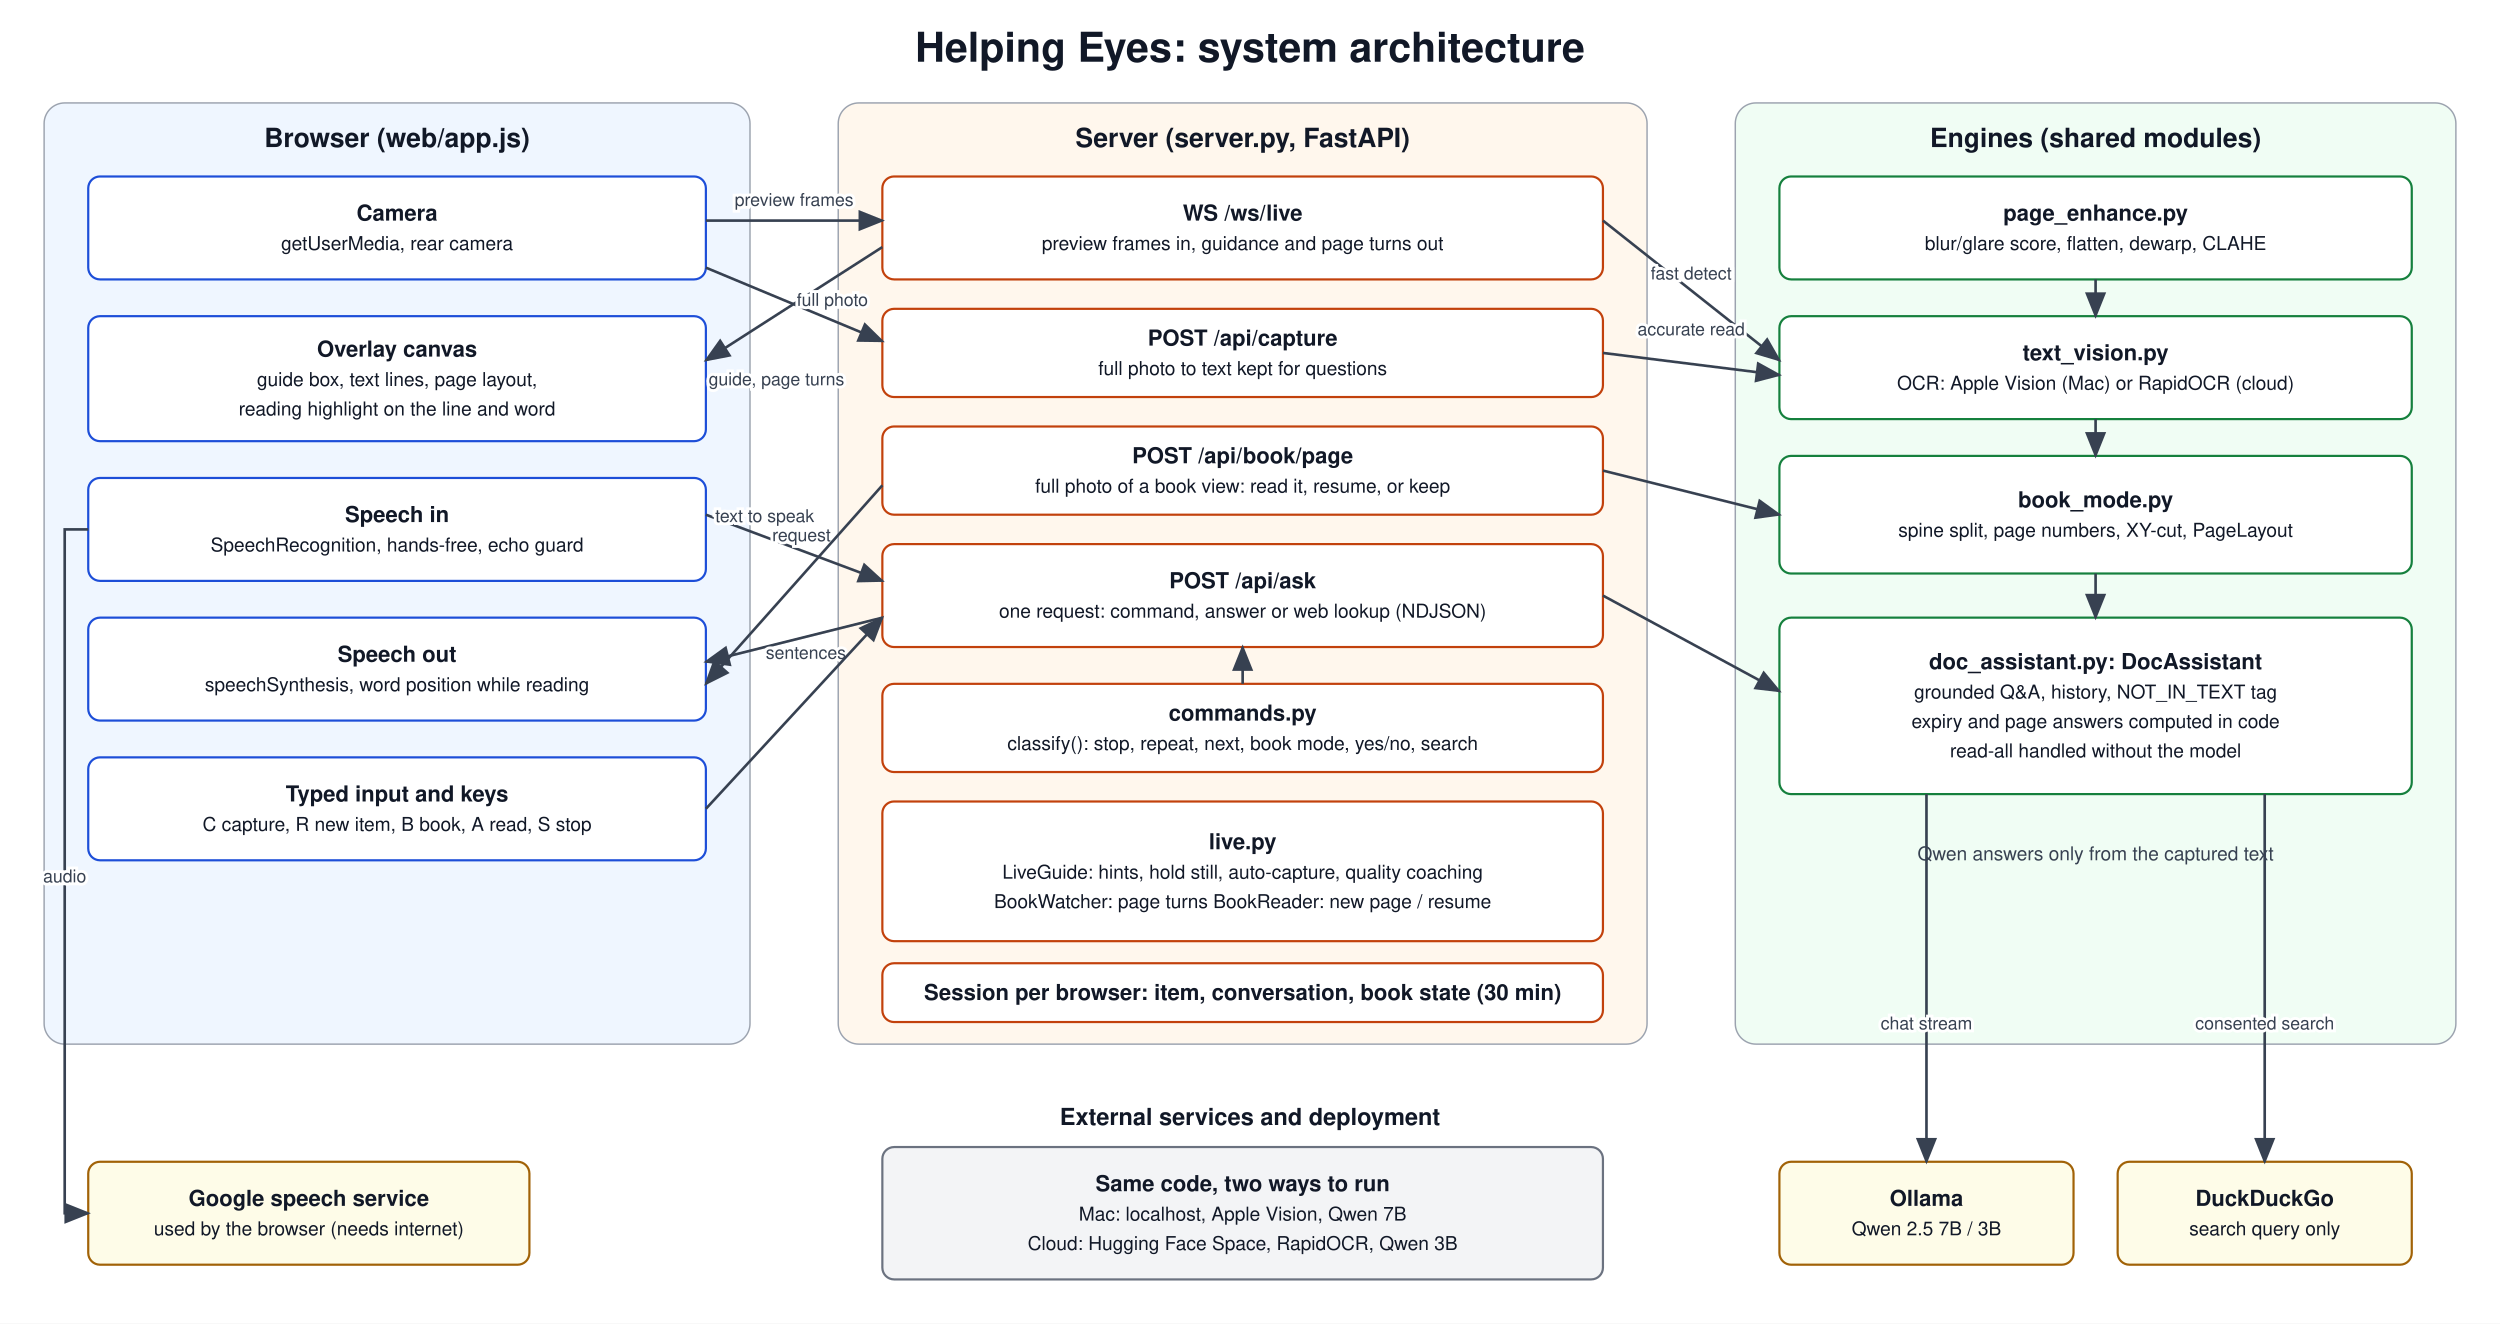
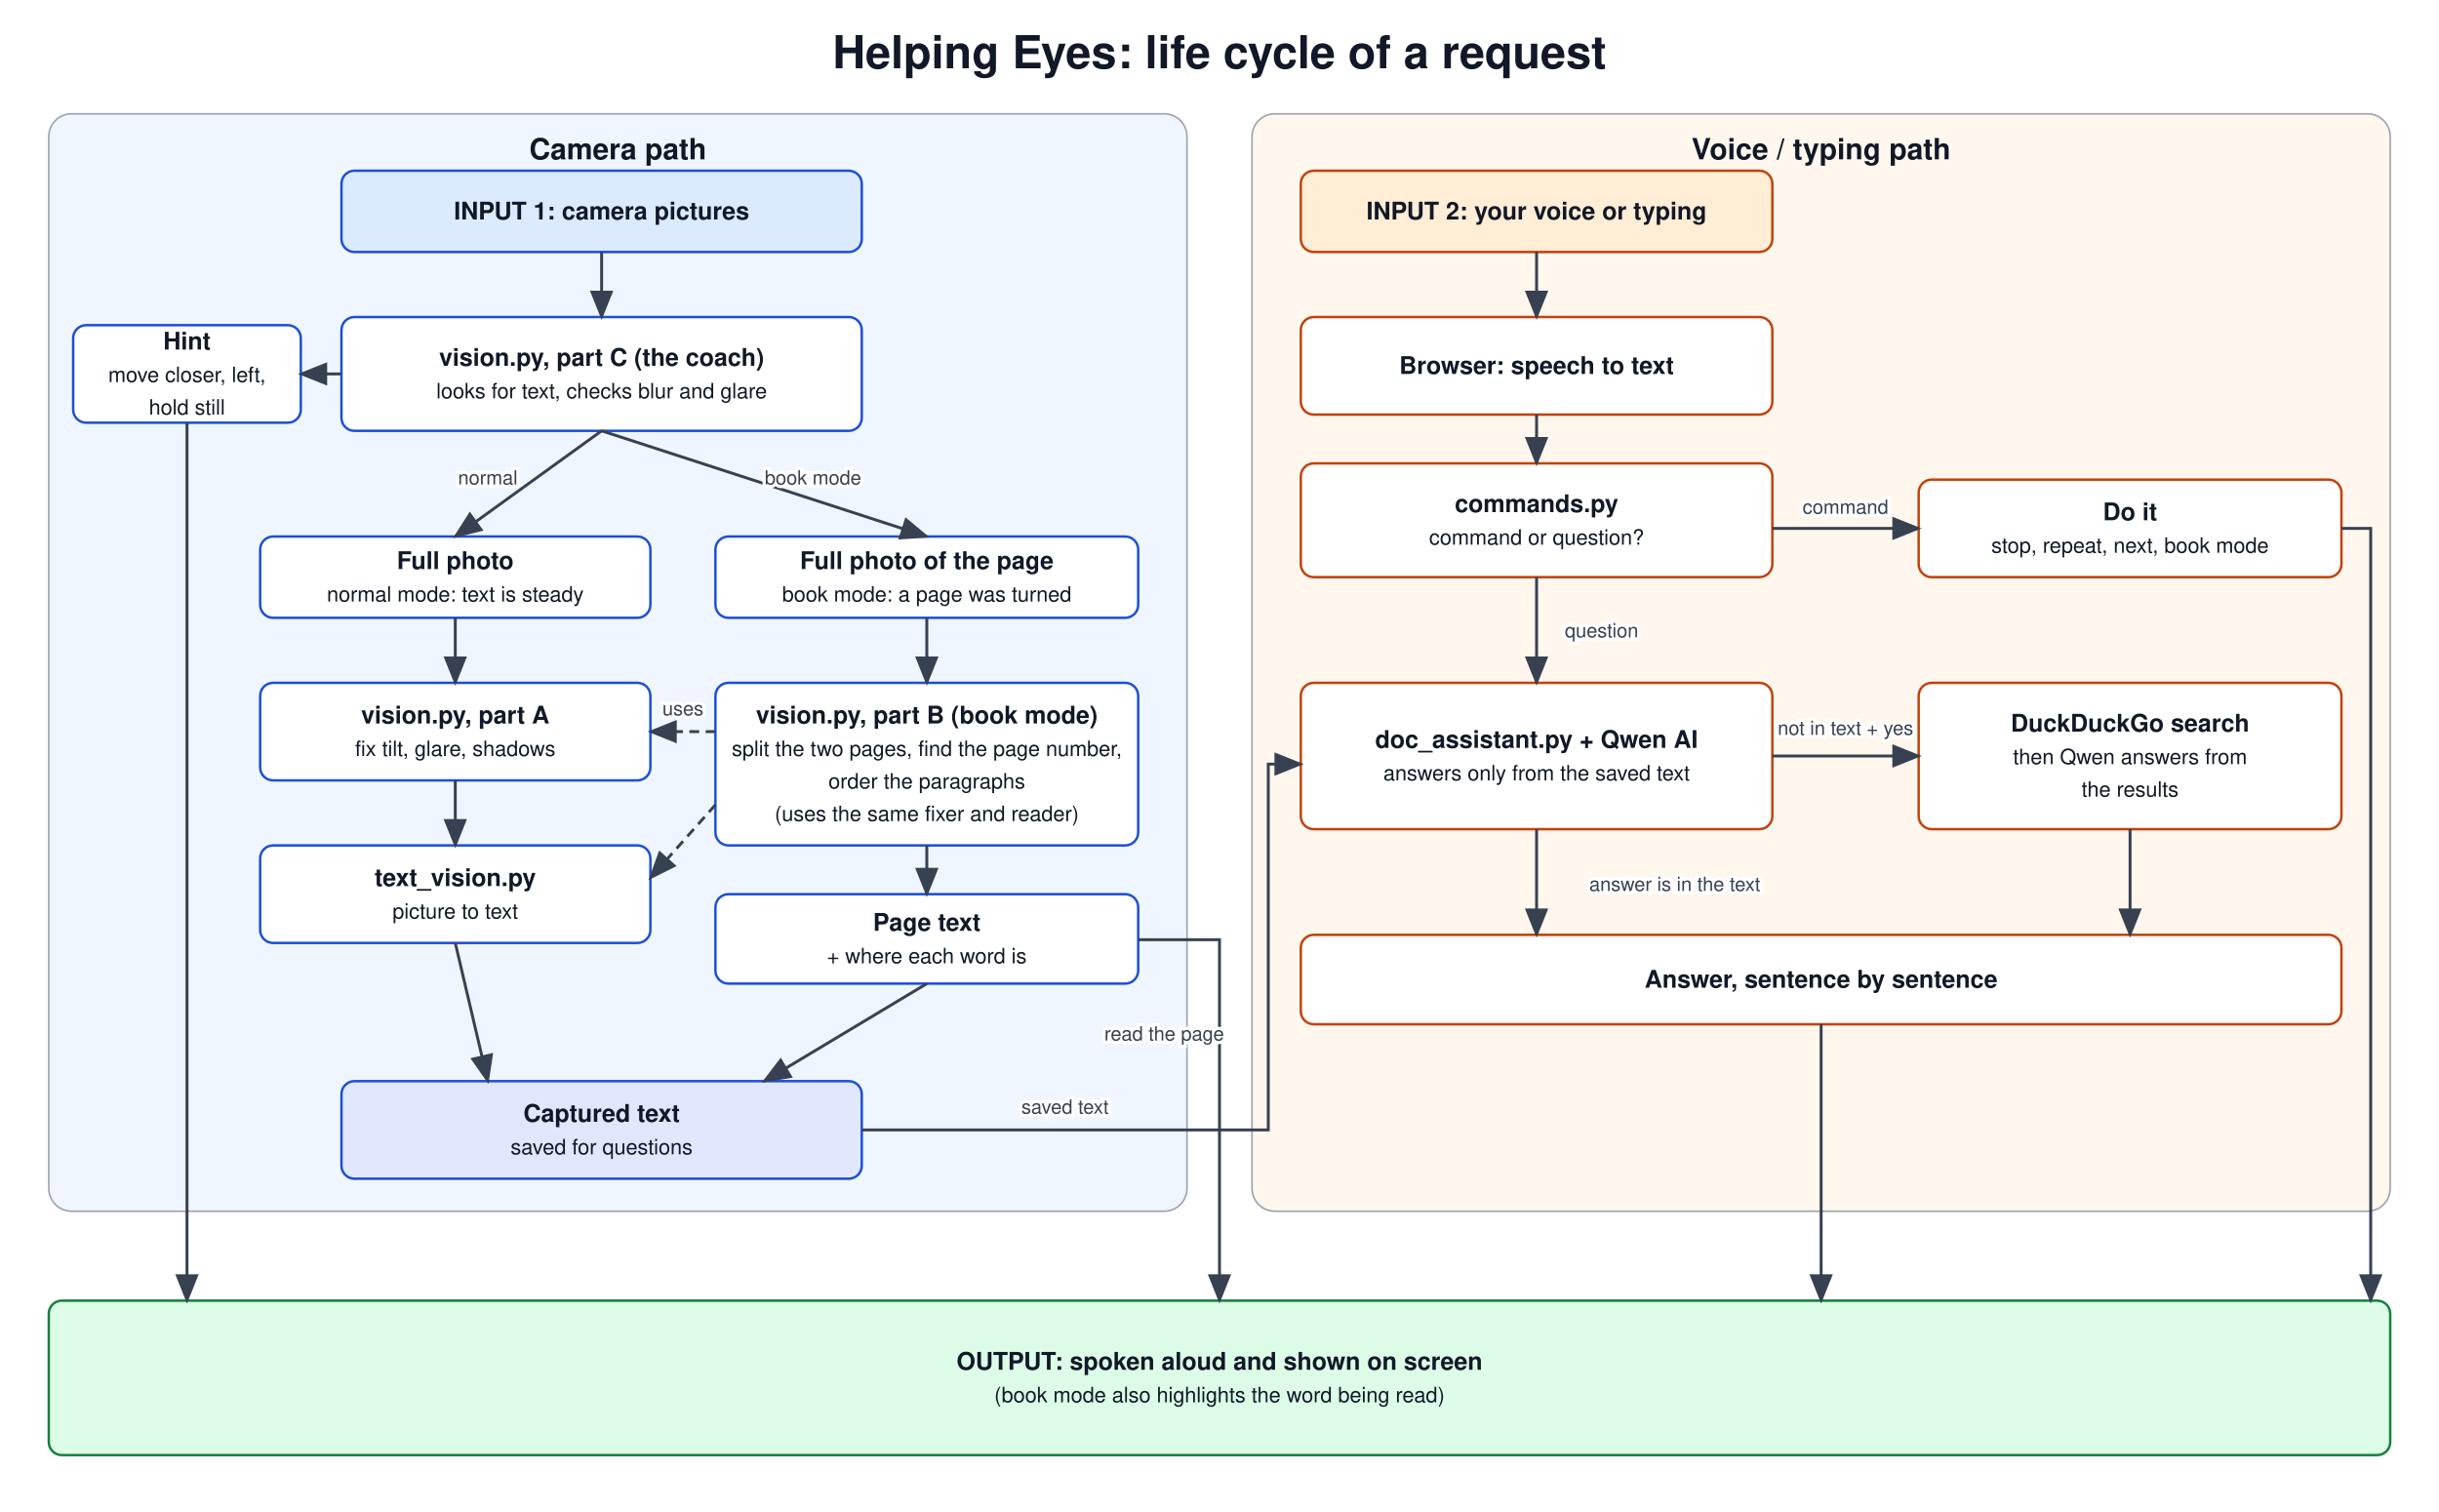
- <svg xmlns="http://www.w3.org/2000/svg" width="1700" height="900" viewBox="0 0 1700 900" font-family="Helvetica, Arial, sans-serif">
+ <svg xmlns="http://www.w3.org/2000/svg" width="1500" height="930" viewBox="0 0 1500 930" font-family="Helvetica, Arial, sans-serif">
  <defs>
    <marker id="a" markerWidth="10" markerHeight="8" refX="9" refY="4" orient="auto">
      <path d="M0,0 L10,4 L0,8 z" fill="#374151" />
    </marker>
  </defs>
-   <rect width="1700" height="900" fill="#ffffff" />
-   <text x="850" y="42" text-anchor="middle" font-size="28" font-weight="700" fill="#111827">Helping Eyes: system architecture</text>
-   <rect x="30" y="70" width="480" height="640" rx="14" fill="#eff6ff" stroke="#9ca3af" />
-   <text x="270.0" y="100" text-anchor="middle" font-size="18" font-weight="700" fill="#111827">Browser  (web/app.js)</text>
-   <rect x="570" y="70" width="550" height="640" rx="14" fill="#fff7ed" stroke="#9ca3af" />
-   <text x="845.0" y="100" text-anchor="middle" font-size="18" font-weight="700" fill="#111827">Server  (server.py, FastAPI)</text>
-   <rect x="1180" y="70" width="490" height="640" rx="14" fill="#f0fdf4" stroke="#9ca3af" />
-   <text x="1425.0" y="100" text-anchor="middle" font-size="18" font-weight="700" fill="#111827">Engines  (shared modules)</text>
-   <rect x="60" y="120" width="420" height="70" rx="8" fill="#fff" stroke="#1d4ed8" stroke-width="1.5" />
-   <text x="270.0" y="150.0" text-anchor="middle" font-size="15" font-weight="700" fill="#111827">Camera</text>
-   <text x="270.0" y="170.0" text-anchor="middle" font-size="13" font-weight="400" fill="#111827">getUserMedia, rear camera</text>
-   <rect x="60" y="215" width="420" height="85" rx="8" fill="#fff" stroke="#1d4ed8" stroke-width="1.5" />
-   <text x="270.0" y="242.5" text-anchor="middle" font-size="15" font-weight="700" fill="#111827">Overlay canvas</text>
-   <text x="270.0" y="262.5" text-anchor="middle" font-size="13" font-weight="400" fill="#111827">guide box, text lines, page layout,</text>
-   <text x="270.0" y="282.5" text-anchor="middle" font-size="13" font-weight="400" fill="#111827">reading highlight on the line and word</text>
-   <rect x="60" y="325" width="420" height="70" rx="8" fill="#fff" stroke="#1d4ed8" stroke-width="1.5" />
-   <text x="270.0" y="355.0" text-anchor="middle" font-size="15" font-weight="700" fill="#111827">Speech in</text>
-   <text x="270.0" y="375.0" text-anchor="middle" font-size="13" font-weight="400" fill="#111827">SpeechRecognition, hands-free, echo guard</text>
-   <rect x="60" y="420" width="420" height="70" rx="8" fill="#fff" stroke="#1d4ed8" stroke-width="1.5" />
-   <text x="270.0" y="450.0" text-anchor="middle" font-size="15" font-weight="700" fill="#111827">Speech out</text>
-   <text x="270.0" y="470.0" text-anchor="middle" font-size="13" font-weight="400" fill="#111827">speechSynthesis, word position while reading</text>
-   <rect x="60" y="515" width="420" height="70" rx="8" fill="#fff" stroke="#1d4ed8" stroke-width="1.5" />
-   <text x="270.0" y="545.0" text-anchor="middle" font-size="15" font-weight="700" fill="#111827">Typed input and keys</text>
-   <text x="270.0" y="565.0" text-anchor="middle" font-size="13" font-weight="400" fill="#111827">C capture, R new item, B book, A read, S stop</text>
-   <rect x="600" y="120" width="490" height="70" rx="8" fill="#fff" stroke="#c2410c" stroke-width="1.5" />
-   <text x="845.0" y="150.0" text-anchor="middle" font-size="15" font-weight="700" fill="#111827">WS /ws/live</text>
-   <text x="845.0" y="170.0" text-anchor="middle" font-size="13" font-weight="400" fill="#111827">preview frames in, guidance and page turns out</text>
-   <rect x="600" y="210" width="490" height="60" rx="8" fill="#fff" stroke="#c2410c" stroke-width="1.5" />
-   <text x="845.0" y="235.0" text-anchor="middle" font-size="15" font-weight="700" fill="#111827">POST /api/capture</text>
-   <text x="845.0" y="255.0" text-anchor="middle" font-size="13" font-weight="400" fill="#111827">full photo to text kept for questions</text>
-   <rect x="600" y="290" width="490" height="60" rx="8" fill="#fff" stroke="#c2410c" stroke-width="1.5" />
-   <text x="845.0" y="315.0" text-anchor="middle" font-size="15" font-weight="700" fill="#111827">POST /api/book/page</text>
-   <text x="845.0" y="335.0" text-anchor="middle" font-size="13" font-weight="400" fill="#111827">full photo of a book view: read it, resume, or keep</text>
-   <rect x="600" y="370" width="490" height="70" rx="8" fill="#fff" stroke="#c2410c" stroke-width="1.5" />
-   <text x="845.0" y="400.0" text-anchor="middle" font-size="15" font-weight="700" fill="#111827">POST /api/ask</text>
-   <text x="845.0" y="420.0" text-anchor="middle" font-size="13" font-weight="400" fill="#111827">one request: command, answer or web lookup (NDJSON)</text>
-   <rect x="600" y="465" width="490" height="60" rx="8" fill="#fff" stroke="#c2410c" stroke-width="1.5" />
-   <text x="845.0" y="490.0" text-anchor="middle" font-size="15" font-weight="700" fill="#111827">commands.py</text>
-   <text x="845.0" y="510.0" text-anchor="middle" font-size="13" font-weight="400" fill="#111827">classify(): stop, repeat, next, book mode, yes/no, search</text>
-   <rect x="600" y="545" width="490" height="95" rx="8" fill="#fff" stroke="#c2410c" stroke-width="1.5" />
-   <text x="845.0" y="577.5" text-anchor="middle" font-size="15" font-weight="700" fill="#111827">live.py</text>
-   <text x="845.0" y="597.5" text-anchor="middle" font-size="13" font-weight="400" fill="#111827">LiveGuide: hints, hold still, auto-capture, quality coaching</text>
-   <text x="845.0" y="617.5" text-anchor="middle" font-size="13" font-weight="400" fill="#111827">BookWatcher: page turns   BookReader: new page / resume</text>
-   <rect x="600" y="655" width="490" height="40" rx="8" fill="#fff" stroke="#c2410c" stroke-width="1.5" />
-   <text x="845.0" y="680.0" text-anchor="middle" font-size="15" font-weight="700" fill="#111827">Session per browser: item, conversation, book state (30 min)</text>
-   <rect x="1210" y="120" width="430" height="70" rx="8" fill="#fff" stroke="#15803d" stroke-width="1.5" />
-   <text x="1425.0" y="150.0" text-anchor="middle" font-size="15" font-weight="700" fill="#111827">page_enhance.py</text>
-   <text x="1425.0" y="170.0" text-anchor="middle" font-size="13" font-weight="400" fill="#111827">blur/glare score, flatten, dewarp, CLAHE</text>
-   <rect x="1210" y="215" width="430" height="70" rx="8" fill="#fff" stroke="#15803d" stroke-width="1.5" />
-   <text x="1425.0" y="245.0" text-anchor="middle" font-size="15" font-weight="700" fill="#111827">text_vision.py</text>
-   <text x="1425.0" y="265.0" text-anchor="middle" font-size="13" font-weight="400" fill="#111827">OCR: Apple Vision (Mac) or RapidOCR (cloud)</text>
-   <rect x="1210" y="310" width="430" height="80" rx="8" fill="#fff" stroke="#15803d" stroke-width="1.5" />
-   <text x="1425.0" y="345.0" text-anchor="middle" font-size="15" font-weight="700" fill="#111827">book_mode.py</text>
-   <text x="1425.0" y="365.0" text-anchor="middle" font-size="13" font-weight="400" fill="#111827">spine split, page numbers, XY-cut, PageLayout</text>
-   <rect x="1210" y="420" width="430" height="120" rx="8" fill="#fff" stroke="#15803d" stroke-width="1.5" />
-   <text x="1425.0" y="455.0" text-anchor="middle" font-size="15" font-weight="700" fill="#111827">doc_assistant.py: DocAssistant</text>
-   <text x="1425.0" y="475.0" text-anchor="middle" font-size="13" font-weight="400" fill="#111827">grounded Q&amp;A, history, NOT_IN_TEXT tag</text>
-   <text x="1425.0" y="495.0" text-anchor="middle" font-size="13" font-weight="400" fill="#111827">expiry and page answers computed in code</text>
-   <text x="1425.0" y="515.0" text-anchor="middle" font-size="13" font-weight="400" fill="#111827">read-all handled without the model</text>
-   <text x="1425" y="585" text-anchor="middle" font-size="13" fill="#374151">Qwen answers only from the captured text</text>
-   <rect x="1210" y="790" width="200" height="70" rx="8" fill="#fefce8" stroke="#a16207" stroke-width="1.5" />
-   <text x="1310.0" y="820.0" text-anchor="middle" font-size="15" font-weight="700" fill="#111827">Ollama</text>
-   <text x="1310.0" y="840.0" text-anchor="middle" font-size="13" font-weight="400" fill="#111827">Qwen 2.5 7B / 3B</text>
-   <rect x="1440" y="790" width="200" height="70" rx="8" fill="#fefce8" stroke="#a16207" stroke-width="1.5" />
-   <text x="1540.0" y="820.0" text-anchor="middle" font-size="15" font-weight="700" fill="#111827">DuckDuckGo</text>
-   <text x="1540.0" y="840.0" text-anchor="middle" font-size="13" font-weight="400" fill="#111827">search query only</text>
-   <rect x="60" y="790" width="300" height="70" rx="8" fill="#fefce8" stroke="#a16207" stroke-width="1.5" />
-   <text x="210.0" y="820.0" text-anchor="middle" font-size="15" font-weight="700" fill="#111827">Google speech service</text>
-   <text x="210.0" y="840.0" text-anchor="middle" font-size="13" font-weight="400" fill="#111827">used by the browser (needs internet)</text>
-   <rect x="600" y="780" width="490" height="90" rx="8" fill="#f3f4f6" stroke="#6b7280" stroke-width="1.5" />
-   <text x="845.0" y="810.0" text-anchor="middle" font-size="15" font-weight="700" fill="#111827">Same code, two ways to run</text>
-   <text x="845.0" y="830.0" text-anchor="middle" font-size="13" font-weight="400" fill="#111827">Mac: localhost, Apple Vision, Qwen 7B</text>
-   <text x="845.0" y="850.0" text-anchor="middle" font-size="13" font-weight="400" fill="#111827">Cloud: Hugging Face Space, RapidOCR, Qwen 3B</text>
-   <text x="850" y="765" text-anchor="middle" font-size="16" font-weight="700" fill="#111827">External services and deployment</text>
-   <path d="M480,150 L600,150" fill="none" stroke="#374151" stroke-width="1.8" marker-end="url(#a)" />
-   <text x="540" y="140" text-anchor="middle" font-size="12" fill="#374151" stroke="#fff" stroke-width="4" paint-order="stroke">preview frames</text>
-   <path d="M600,168 L480,245" fill="none" stroke="#374151" stroke-width="1.8" marker-end="url(#a)" />
-   <text x="528" y="262" text-anchor="middle" font-size="12" fill="#374151" stroke="#fff" stroke-width="4" paint-order="stroke">guide, page turns</text>
-   <path d="M480,182 L600,232" fill="none" stroke="#374151" stroke-width="1.8" marker-end="url(#a)" />
-   <text x="566" y="208" text-anchor="middle" font-size="12" fill="#374151" stroke="#fff" stroke-width="4" paint-order="stroke">full photo</text>
-   <path d="M480,350 L600,395" fill="none" stroke="#374151" stroke-width="1.8" marker-end="url(#a)" />
-   <text x="545" y="368" text-anchor="middle" font-size="12" fill="#374151" stroke="#fff" stroke-width="4" paint-order="stroke">request</text>
-   <path d="M600,420 L480,450" fill="none" stroke="#374151" stroke-width="1.8" marker-end="url(#a)" />
-   <text x="548" y="448" text-anchor="middle" font-size="12" fill="#374151" stroke="#fff" stroke-width="4" paint-order="stroke">sentences</text>
-   <path d="M600,330 L480,465" fill="none" stroke="#374151" stroke-width="1.8" marker-end="url(#a)" />
-   <text x="520" y="355" text-anchor="middle" font-size="12" fill="#374151" stroke="#fff" stroke-width="4" paint-order="stroke">text to speak</text>
-   <path d="M480,550 L600,420" fill="none" stroke="#374151" stroke-width="1.8" marker-end="url(#a)" />
-   <path d="M845,465 L845,440" fill="none" stroke="#374151" stroke-width="1.8" marker-end="url(#a)" />
-   <path d="M1090,150 L1210,245" fill="none" stroke="#374151" stroke-width="1.8" marker-end="url(#a)" />
-   <text x="1150" y="190" text-anchor="middle" font-size="12" fill="#374151" stroke="#fff" stroke-width="4" paint-order="stroke">fast detect</text>
-   <path d="M1090,240 L1210,255" fill="none" stroke="#374151" stroke-width="1.8" marker-end="url(#a)" />
-   <text x="1150" y="228" text-anchor="middle" font-size="12" fill="#374151" stroke="#fff" stroke-width="4" paint-order="stroke">accurate read</text>
-   <path d="M1090,320 L1210,350" fill="none" stroke="#374151" stroke-width="1.8" marker-end="url(#a)" />
-   <path d="M1090,405 L1210,470" fill="none" stroke="#374151" stroke-width="1.8" marker-end="url(#a)" />
-   <path d="M1425,190 L1425,215" fill="none" stroke="#374151" stroke-width="1.8" marker-end="url(#a)" />
-   <path d="M1425,285 L1425,310" fill="none" stroke="#374151" stroke-width="1.8" marker-end="url(#a)" />
-   <path d="M1425,390 L1425,420" fill="none" stroke="#374151" stroke-width="1.8" marker-end="url(#a)" />
-   <path d="M1310,540 L1310,790" fill="none" stroke="#374151" stroke-width="1.8" marker-end="url(#a)" />
-   <text x="1310" y="700" text-anchor="middle" font-size="12" fill="#374151" stroke="#fff" stroke-width="4" paint-order="stroke">chat stream</text>
-   <path d="M1540,540 L1540,790" fill="none" stroke="#374151" stroke-width="1.8" marker-end="url(#a)" />
-   <text x="1540" y="700" text-anchor="middle" font-size="12" fill="#374151" stroke="#fff" stroke-width="4" paint-order="stroke">consented search</text>
-   <path d="M60,360 L44,360 L44,825 L60,825" fill="none" stroke="#374151" stroke-width="1.8" marker-end="url(#a)" />
-   <text x="44" y="600" text-anchor="middle" font-size="12" fill="#374151" stroke="#fff" stroke-width="4" paint-order="stroke">audio</text>
+   <rect width="1500" height="930" fill="#ffffff" />
+   <text x="750" y="42" text-anchor="middle" font-size="28" font-weight="700" fill="#111827">Helping Eyes: life cycle of a request</text>
+   <rect x="30" y="70" width="700" height="675" rx="14" fill="#eff6ff" stroke="#9ca3af" />
+   <text x="380.0" y="98" text-anchor="middle" font-size="18" font-weight="700" fill="#111827">Camera path</text>
+   <rect x="770" y="70" width="700" height="675" rx="14" fill="#fff7ed" stroke="#9ca3af" />
+   <text x="1120.0" y="98" text-anchor="middle" font-size="18" font-weight="700" fill="#111827">Voice / typing path</text>
+   <rect x="210" y="105" width="320" height="50" rx="8" fill="#dbeafe" stroke="#1d4ed8" stroke-width="1.5" />
+   <text x="370.0" y="135.0" text-anchor="middle" font-size="15" font-weight="700" fill="#111827">INPUT 1: camera pictures</text>
+   <rect x="210" y="195" width="320" height="70" rx="8" fill="#fff" stroke="#1d4ed8" stroke-width="1.5" />
+   <text x="370.0" y="225.0" text-anchor="middle" font-size="15" font-weight="700" fill="#111827">vision.py, part C (the coach)</text>
+   <text x="370.0" y="245.0" text-anchor="middle" font-size="13" font-weight="400" fill="#111827">looks for text, checks blur and glare</text>
+   <rect x="45" y="200" width="140" height="60" rx="8" fill="#fff" stroke="#1d4ed8" stroke-width="1.5" />
+   <text x="115.0" y="215.0" text-anchor="middle" font-size="15" font-weight="700" fill="#111827">Hint</text>
+   <text x="115.0" y="235.0" text-anchor="middle" font-size="13" font-weight="400" fill="#111827">move closer, left,</text>
+   <text x="115.0" y="255.0" text-anchor="middle" font-size="13" font-weight="400" fill="#111827">hold still</text>
+   <rect x="160" y="330" width="240" height="50" rx="8" fill="#fff" stroke="#1d4ed8" stroke-width="1.5" />
+   <text x="280.0" y="350.0" text-anchor="middle" font-size="15" font-weight="700" fill="#111827">Full photo</text>
+   <text x="280.0" y="370.0" text-anchor="middle" font-size="13" font-weight="400" fill="#111827">normal mode: text is steady</text>
+   <rect x="160" y="420" width="240" height="60" rx="8" fill="#fff" stroke="#1d4ed8" stroke-width="1.5" />
+   <text x="280.0" y="445.0" text-anchor="middle" font-size="15" font-weight="700" fill="#111827">vision.py, part A</text>
+   <text x="280.0" y="465.0" text-anchor="middle" font-size="13" font-weight="400" fill="#111827">fix tilt, glare, shadows</text>
+   <rect x="160" y="520" width="240" height="60" rx="8" fill="#fff" stroke="#1d4ed8" stroke-width="1.5" />
+   <text x="280.0" y="545.0" text-anchor="middle" font-size="15" font-weight="700" fill="#111827">text_vision.py</text>
+   <text x="280.0" y="565.0" text-anchor="middle" font-size="13" font-weight="400" fill="#111827">picture to text</text>
+   <rect x="440" y="330" width="260" height="50" rx="8" fill="#fff" stroke="#1d4ed8" stroke-width="1.5" />
+   <text x="570.0" y="350.0" text-anchor="middle" font-size="15" font-weight="700" fill="#111827">Full photo of the page</text>
+   <text x="570.0" y="370.0" text-anchor="middle" font-size="13" font-weight="400" fill="#111827">book mode: a page was turned</text>
+   <rect x="440" y="420" width="260" height="100" rx="8" fill="#fff" stroke="#1d4ed8" stroke-width="1.5" />
+   <text x="570.0" y="445.0" text-anchor="middle" font-size="15" font-weight="700" fill="#111827">vision.py, part B (book mode)</text>
+   <text x="570.0" y="465.0" text-anchor="middle" font-size="13" font-weight="400" fill="#111827">split the two pages, find the page number,</text>
+   <text x="570.0" y="485.0" text-anchor="middle" font-size="13" font-weight="400" fill="#111827">order the paragraphs</text>
+   <text x="570.0" y="505.0" text-anchor="middle" font-size="13" font-weight="400" fill="#111827">(uses the same fixer and reader)</text>
+   <rect x="440" y="550" width="260" height="55" rx="8" fill="#fff" stroke="#1d4ed8" stroke-width="1.5" />
+   <text x="570.0" y="572.5" text-anchor="middle" font-size="15" font-weight="700" fill="#111827">Page text</text>
+   <text x="570.0" y="592.5" text-anchor="middle" font-size="13" font-weight="400" fill="#111827">+ where each word is</text>
+   <rect x="210" y="665" width="320" height="60" rx="8" fill="#e0e7ff" stroke="#1d4ed8" stroke-width="1.5" />
+   <text x="370.0" y="690.0" text-anchor="middle" font-size="15" font-weight="700" fill="#111827">Captured text</text>
+   <text x="370.0" y="710.0" text-anchor="middle" font-size="13" font-weight="400" fill="#111827">saved for questions</text>
+   <rect x="800" y="105" width="290" height="50" rx="8" fill="#ffedd5" stroke="#c2410c" stroke-width="1.5" />
+   <text x="945.0" y="135.0" text-anchor="middle" font-size="15" font-weight="700" fill="#111827">INPUT 2: your voice or typing</text>
+   <rect x="800" y="195" width="290" height="60" rx="8" fill="#fff" stroke="#c2410c" stroke-width="1.5" />
+   <text x="945.0" y="230.0" text-anchor="middle" font-size="15" font-weight="700" fill="#111827">Browser: speech to text</text>
+   <rect x="800" y="285" width="290" height="70" rx="8" fill="#fff" stroke="#c2410c" stroke-width="1.5" />
+   <text x="945.0" y="315.0" text-anchor="middle" font-size="15" font-weight="700" fill="#111827">commands.py</text>
+   <text x="945.0" y="335.0" text-anchor="middle" font-size="13" font-weight="400" fill="#111827">command or question?</text>
+   <rect x="1180" y="295" width="260" height="60" rx="8" fill="#fff" stroke="#c2410c" stroke-width="1.5" />
+   <text x="1310.0" y="320.0" text-anchor="middle" font-size="15" font-weight="700" fill="#111827">Do it</text>
+   <text x="1310.0" y="340.0" text-anchor="middle" font-size="13" font-weight="400" fill="#111827">stop, repeat, next, book mode</text>
+   <rect x="800" y="420" width="290" height="90" rx="8" fill="#fff" stroke="#c2410c" stroke-width="1.5" />
+   <text x="945.0" y="460.0" text-anchor="middle" font-size="15" font-weight="700" fill="#111827">doc_assistant.py + Qwen AI</text>
+   <text x="945.0" y="480.0" text-anchor="middle" font-size="13" font-weight="400" fill="#111827">answers only from the saved text</text>
+   <rect x="1180" y="420" width="260" height="90" rx="8" fill="#fff" stroke="#c2410c" stroke-width="1.5" />
+   <text x="1310.0" y="450.0" text-anchor="middle" font-size="15" font-weight="700" fill="#111827">DuckDuckGo search</text>
+   <text x="1310.0" y="470.0" text-anchor="middle" font-size="13" font-weight="400" fill="#111827">then Qwen answers from</text>
+   <text x="1310.0" y="490.0" text-anchor="middle" font-size="13" font-weight="400" fill="#111827">the results</text>
+   <rect x="800" y="575" width="640" height="55" rx="8" fill="#fff" stroke="#c2410c" stroke-width="1.5" />
+   <text x="1120.0" y="607.5" text-anchor="middle" font-size="15" font-weight="700" fill="#111827">Answer, sentence by sentence</text>
+   <rect x="30" y="800" width="1440" height="95" rx="8" fill="#dcfce7" stroke="#15803d" stroke-width="1.5" />
+   <text x="750.0" y="842.5" text-anchor="middle" font-size="15" font-weight="700" fill="#111827">OUTPUT: spoken aloud and shown on screen</text>
+   <text x="750.0" y="862.5" text-anchor="middle" font-size="13" font-weight="400" fill="#111827">(book mode also highlights the word being read)</text>
+   <path d="M370,155 L370,195" fill="none" stroke="#374151" stroke-width="1.8" marker-end="url(#a)" />
+   <path d="M210,230 L185,230" fill="none" stroke="#374151" stroke-width="1.8" marker-end="url(#a)" />
+   <path d="M370,265 L280,330" fill="none" stroke="#374151" stroke-width="1.8" marker-end="url(#a)" />
+   <text x="300" y="298" text-anchor="middle" font-size="12" fill="#374151" stroke="#fff" stroke-width="4" paint-order="stroke">normal</text>
+   <path d="M370,265 L570,330" fill="none" stroke="#374151" stroke-width="1.8" marker-end="url(#a)" />
+   <text x="500" y="298" text-anchor="middle" font-size="12" fill="#374151" stroke="#fff" stroke-width="4" paint-order="stroke">book mode</text>
+   <path d="M280,380 L280,420" fill="none" stroke="#374151" stroke-width="1.8" marker-end="url(#a)" />
+   <path d="M280,480 L280,520" fill="none" stroke="#374151" stroke-width="1.8" marker-end="url(#a)" />
+   <path d="M570,380 L570,420" fill="none" stroke="#374151" stroke-width="1.8" marker-end="url(#a)" />
+   <path d="M440,450 L400,450" fill="none" stroke="#374151" stroke-width="1.8" marker-end="url(#a)" stroke-dasharray="6 4" />
+   <text x="420" y="440" text-anchor="middle" font-size="12" fill="#374151" stroke="#fff" stroke-width="4" paint-order="stroke">uses</text>
+   <path d="M440,495 L400,540" fill="none" stroke="#374151" stroke-width="1.8" marker-end="url(#a)" stroke-dasharray="6 4" />
+   <path d="M570,520 L570,550" fill="none" stroke="#374151" stroke-width="1.8" marker-end="url(#a)" />
+   <path d="M280,580 L300,665" fill="none" stroke="#374151" stroke-width="1.8" marker-end="url(#a)" />
+   <path d="M570,605 L470,665" fill="none" stroke="#374151" stroke-width="1.8" marker-end="url(#a)" />
+   <path d="M115,260 L115,800" fill="none" stroke="#374151" stroke-width="1.8" marker-end="url(#a)" />
+   <path d="M700,578 L750,578 L750,800" fill="none" stroke="#374151" stroke-width="1.8" marker-end="url(#a)" />
+   <text x="716" y="640" text-anchor="middle" font-size="12" fill="#374151" stroke="#fff" stroke-width="4" paint-order="stroke">read the page</text>
+   <path d="M945,155 L945,195" fill="none" stroke="#374151" stroke-width="1.8" marker-end="url(#a)" />
+   <path d="M945,255 L945,285" fill="none" stroke="#374151" stroke-width="1.8" marker-end="url(#a)" />
+   <path d="M945,355 L945,420" fill="none" stroke="#374151" stroke-width="1.8" marker-end="url(#a)" />
+   <text x="985" y="392" text-anchor="middle" font-size="12" fill="#374151" stroke="#fff" stroke-width="4" paint-order="stroke">question</text>
+   <path d="M1090,325 L1180,325" fill="none" stroke="#374151" stroke-width="1.8" marker-end="url(#a)" />
+   <text x="1135" y="316" text-anchor="middle" font-size="12" fill="#374151" stroke="#fff" stroke-width="4" paint-order="stroke">command</text>
+   <path d="M1440,325 L1458,325 L1458,800" fill="none" stroke="#374151" stroke-width="1.8" marker-end="url(#a)" />
+   <path d="M1090,465 L1180,465" fill="none" stroke="#374151" stroke-width="1.8" marker-end="url(#a)" />
+   <text x="1135" y="452" text-anchor="middle" font-size="12" fill="#374151" stroke="#fff" stroke-width="4" paint-order="stroke">not in text + yes</text>
+   <path d="M945,510 L945,575" fill="none" stroke="#374151" stroke-width="1.8" marker-end="url(#a)" />
+   <text x="1030" y="548" text-anchor="middle" font-size="12" fill="#374151" stroke="#fff" stroke-width="4" paint-order="stroke">answer is in the text</text>
+   <path d="M1310,510 L1310,575" fill="none" stroke="#374151" stroke-width="1.8" marker-end="url(#a)" />
+   <path d="M1120,630 L1120,800" fill="none" stroke="#374151" stroke-width="1.8" marker-end="url(#a)" />
+   <path d="M530,695 L780,695 L780,470 L800,470" fill="none" stroke="#374151" stroke-width="1.8" marker-end="url(#a)" />
+   <text x="655" y="685" text-anchor="middle" font-size="12" fill="#374151" stroke="#fff" stroke-width="4" paint-order="stroke">saved text</text>
</svg>
